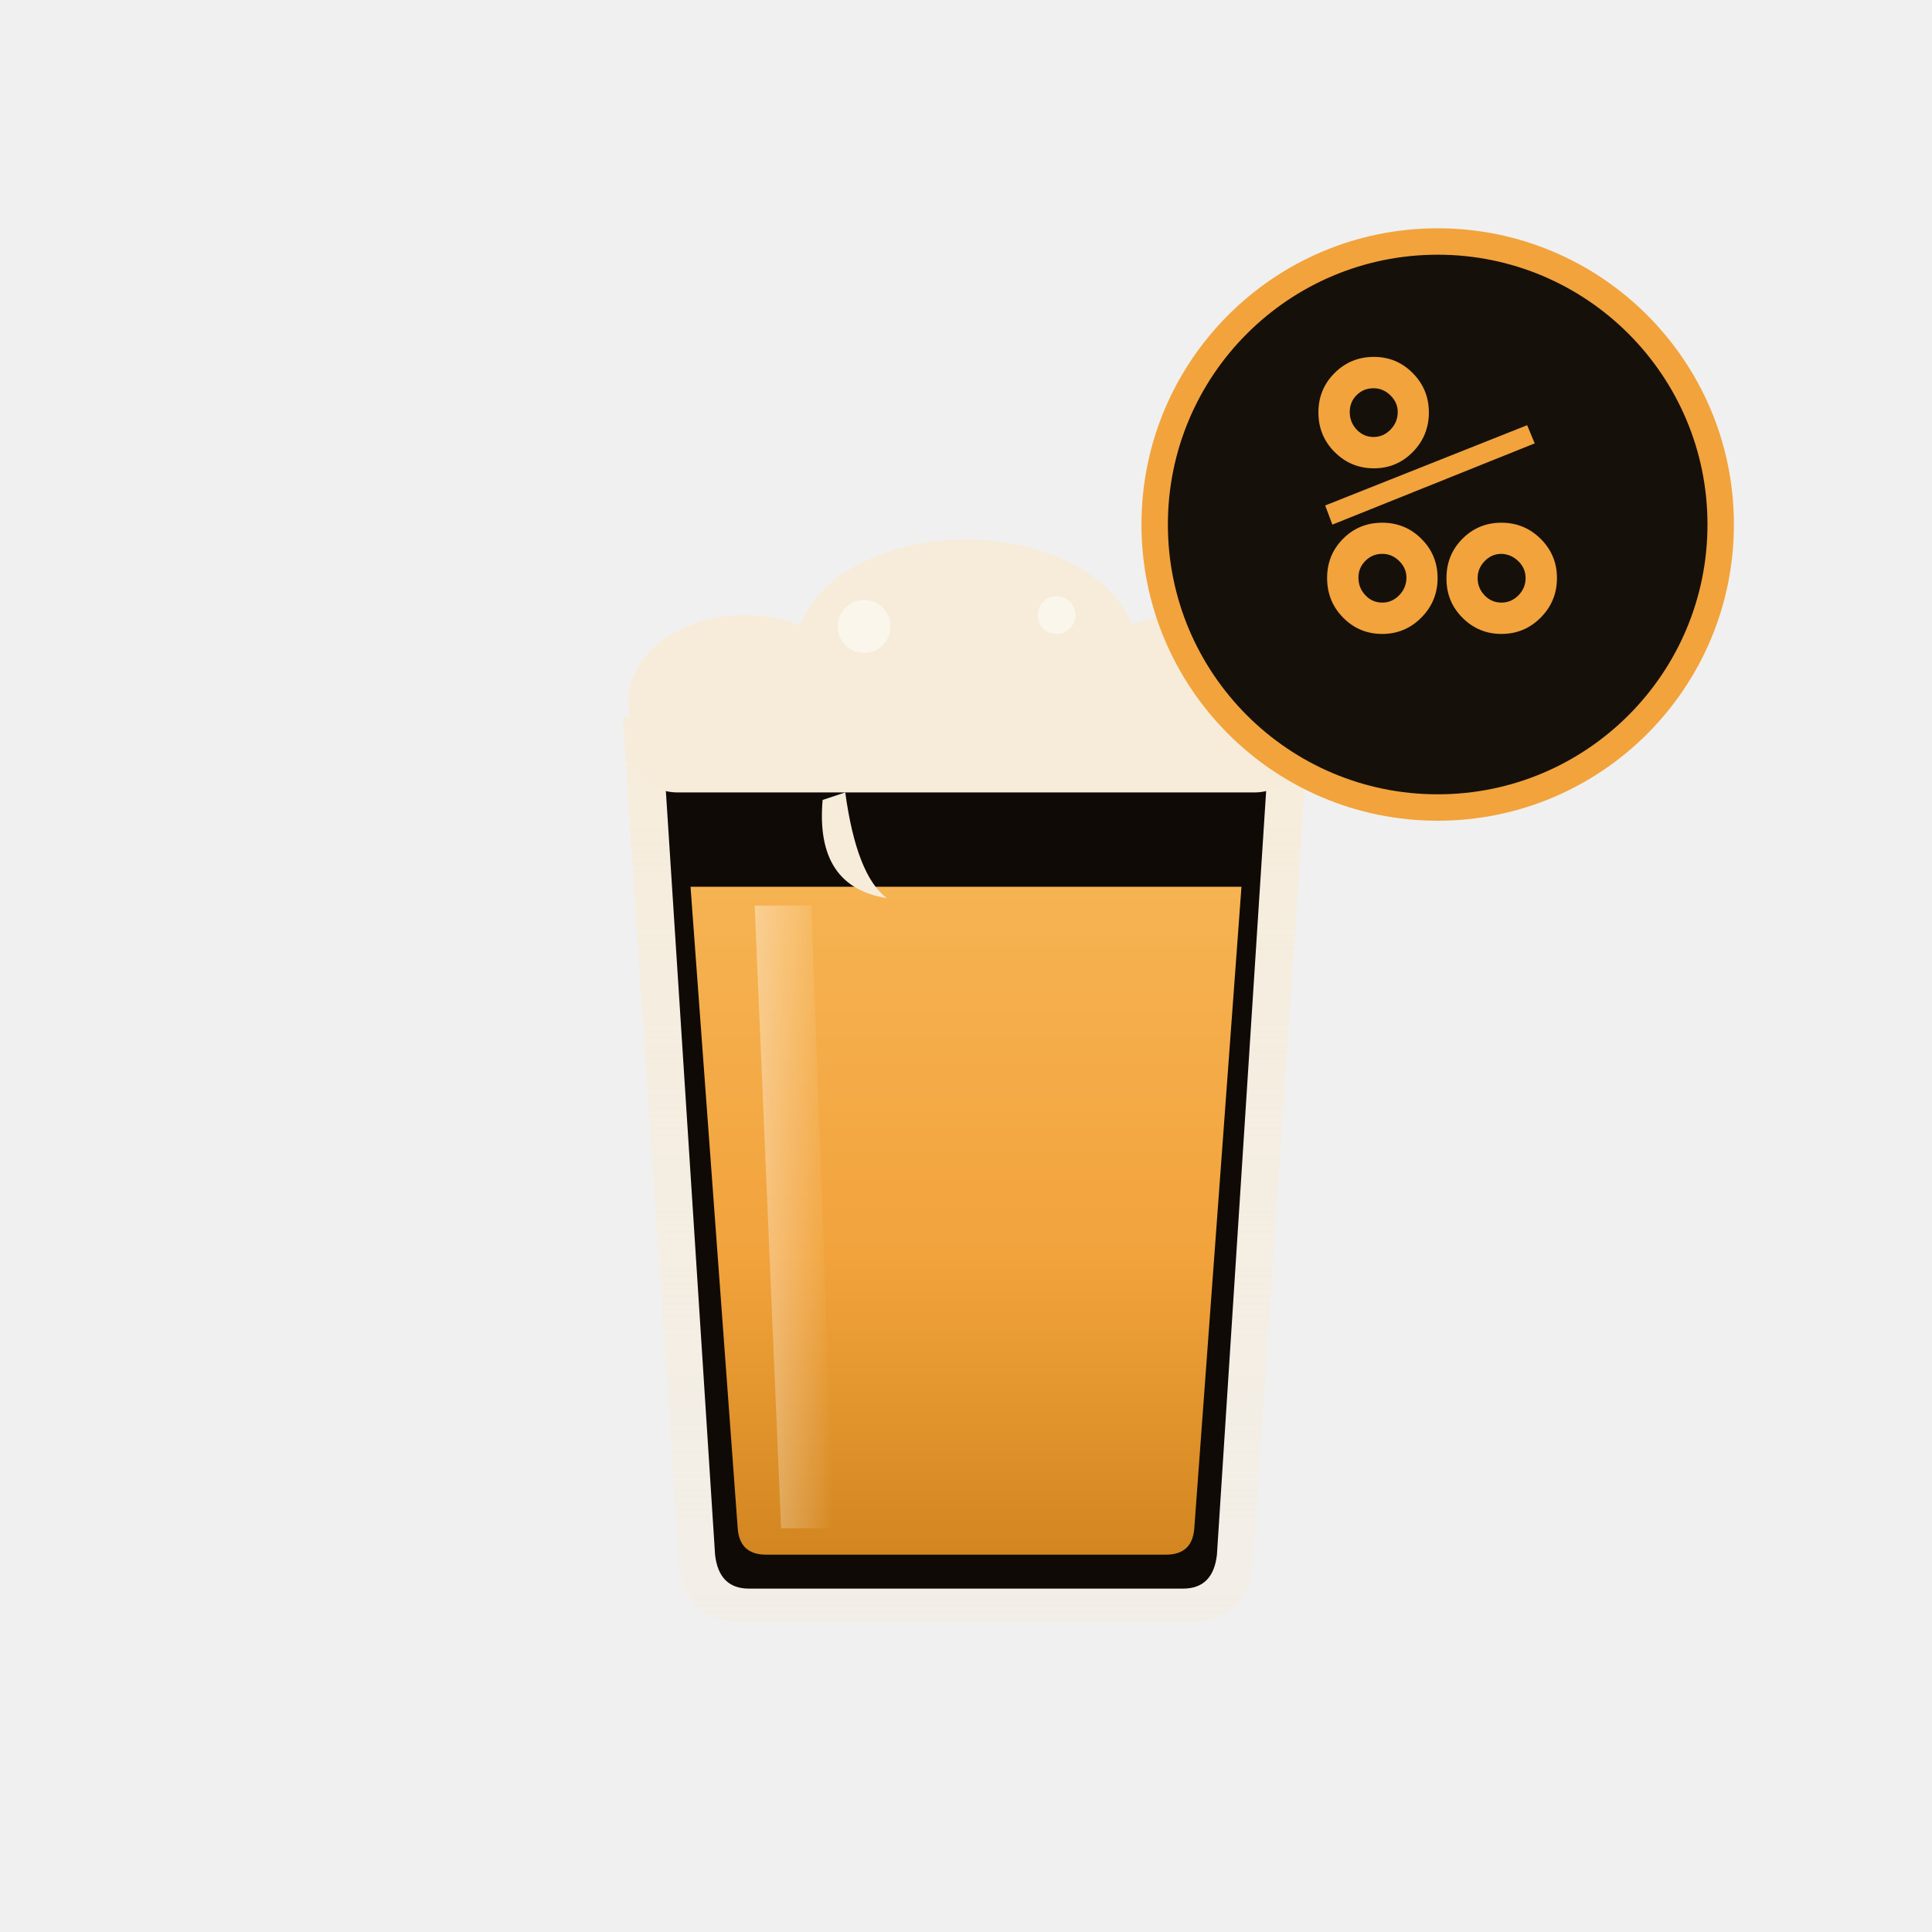
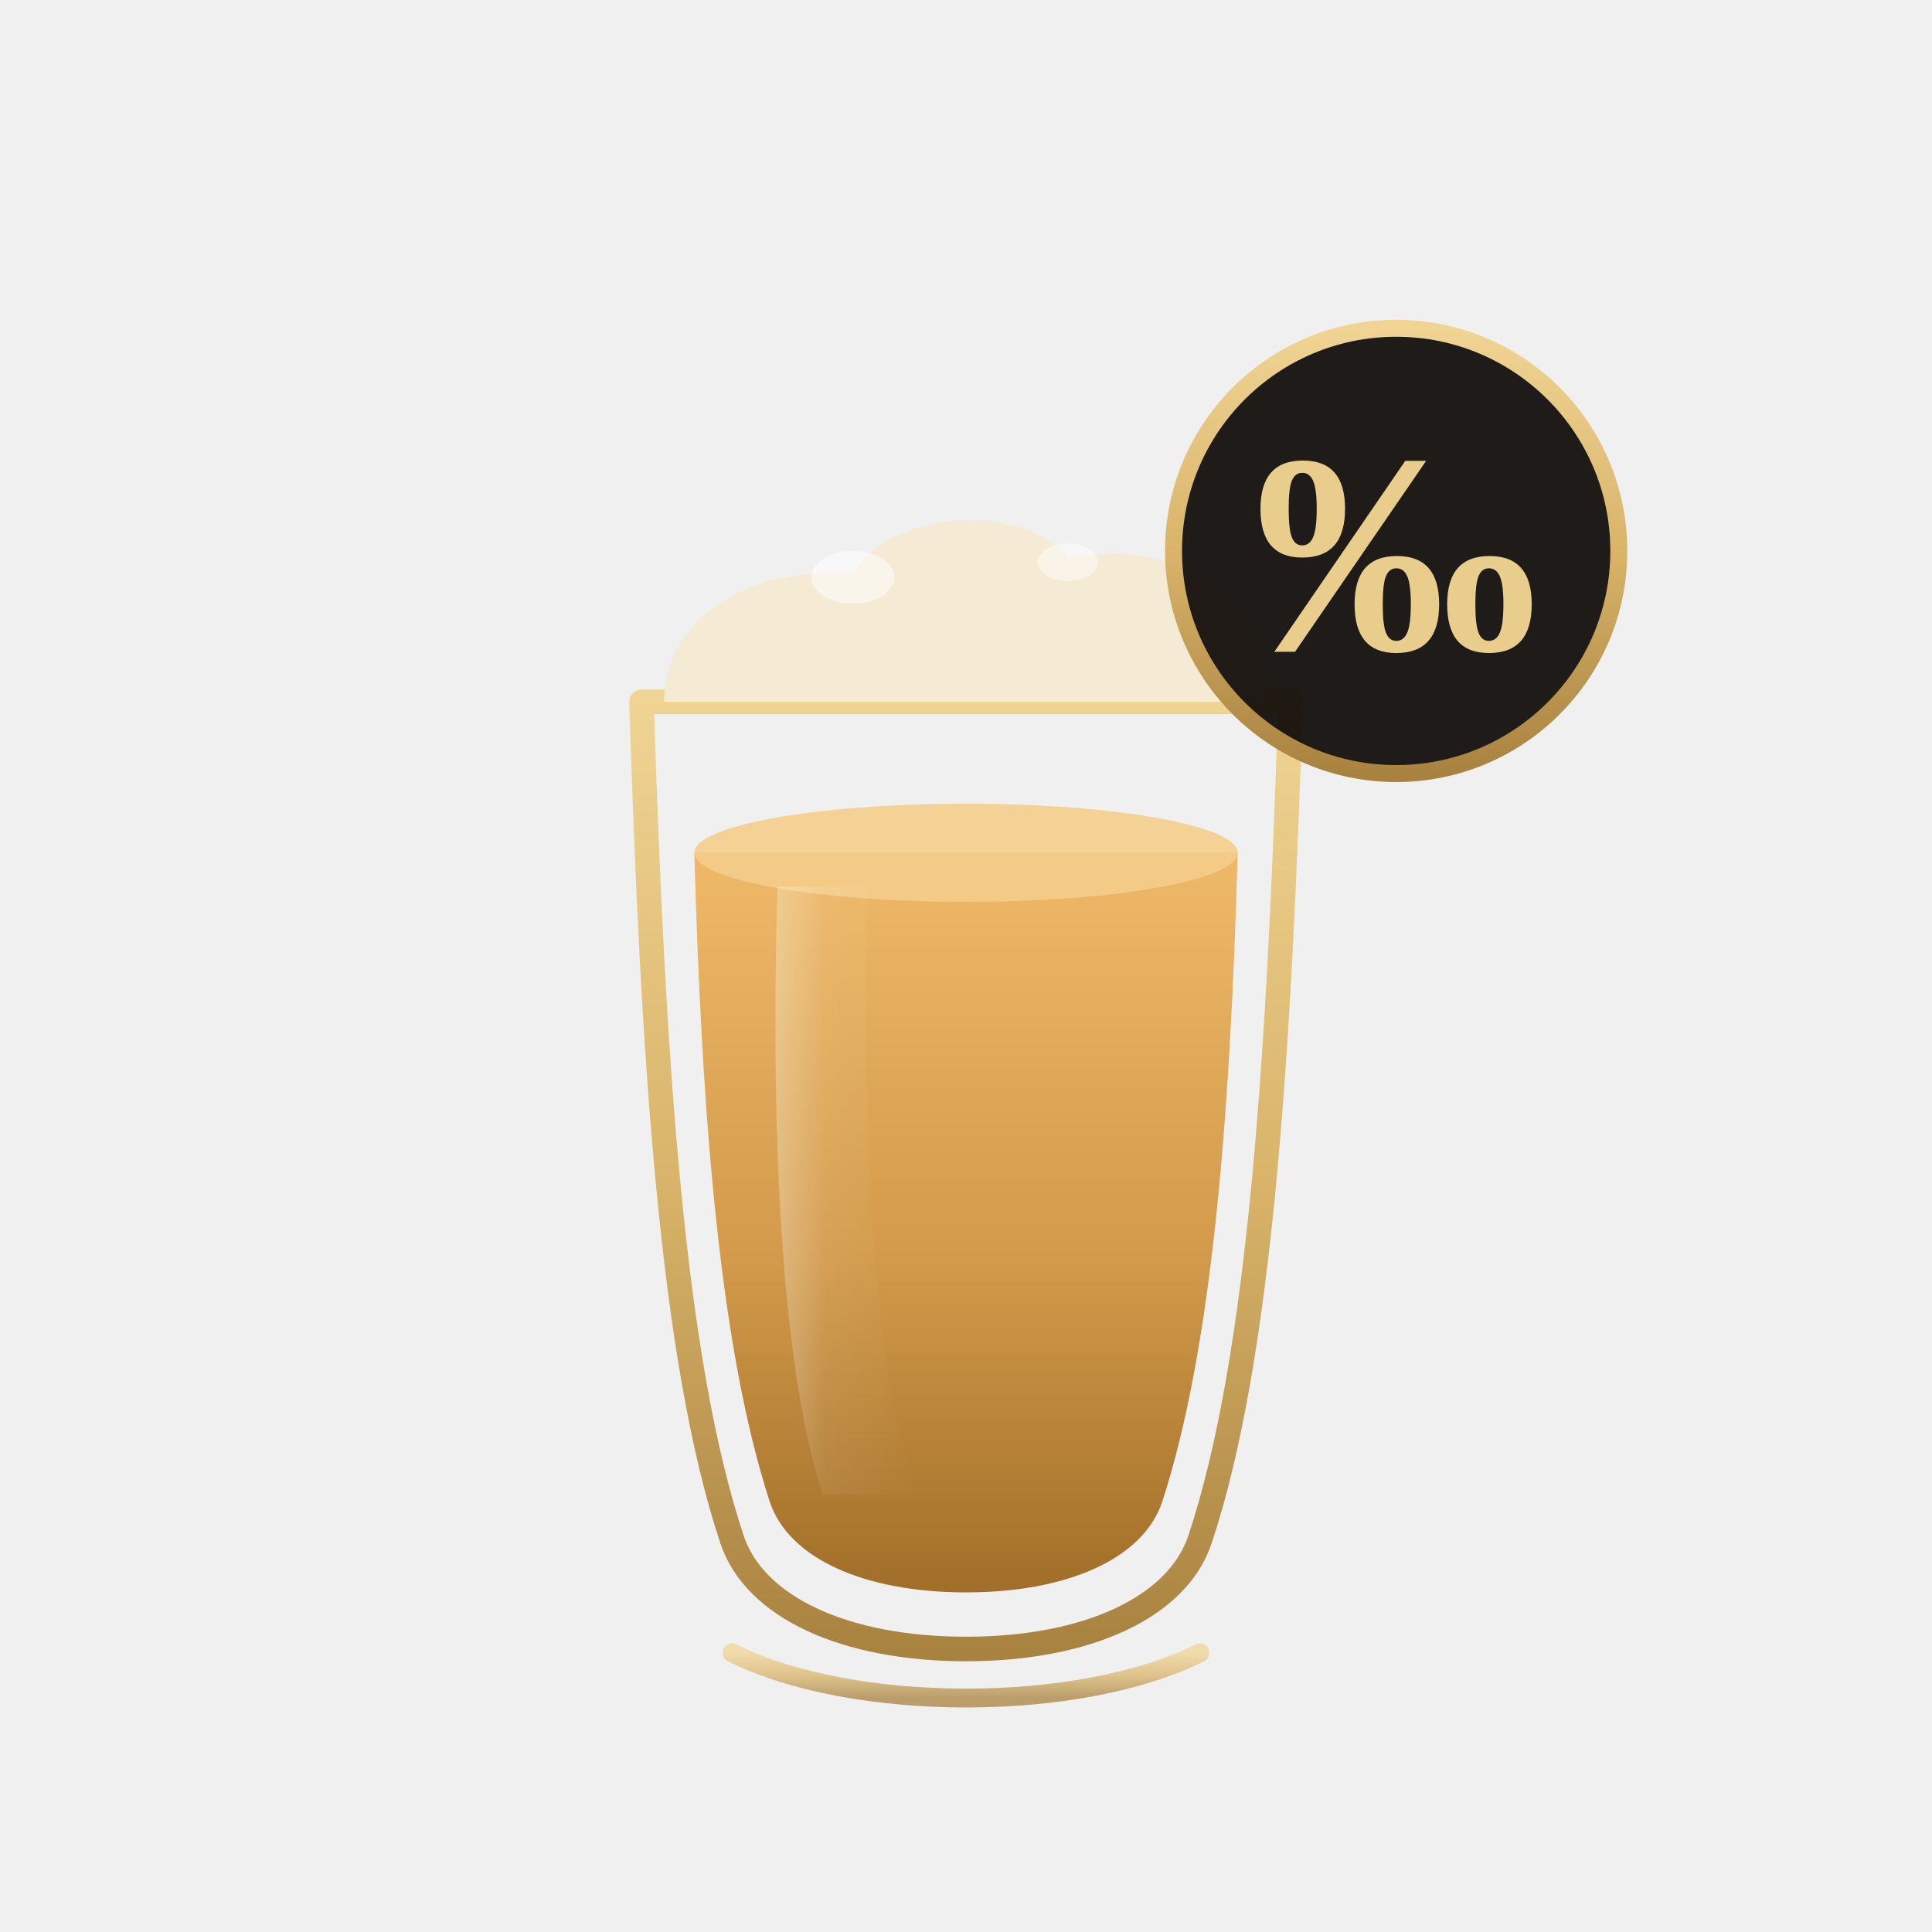
<svg xmlns="http://www.w3.org/2000/svg" viewBox="0 0 1024 1024">
  <defs>
-     <radialGradient id="bg" cx="50%" cy="38%" r="75%">
-       <stop offset="0" stop-color="#2e2013" />
-       <stop offset="1" stop-color="#16100b" />
+     <radialGradient id="bg" cx="0.5" cy="0.42" r="0.75">
+       <stop offset="0" stop-color="#231b12" />
+       <stop offset="0.7" stop-color="#120d08" />
+       <stop offset="1" stop-color="#0a0705" />
    </radialGradient>
+     <linearGradient id="gold" x1="0" y1="0" x2="0" y2="1">
+       <stop offset="0" stop-color="#f0d494" />
+       <stop offset="0.5" stop-color="#d9b46a" />
+       <stop offset="1" stop-color="#a8823f" />
+     </linearGradient>
    <linearGradient id="bier" x1="0" y1="0" x2="0" y2="1">
-       <stop offset="0" stop-color="#f6b352" />
-       <stop offset=".55" stop-color="#f2a33c" />
-       <stop offset="1" stop-color="#d3861f" />
+       <stop offset="0" stop-color="#eeb968" />
+       <stop offset="0.55" stop-color="#d29a4a" />
+       <stop offset="1" stop-color="#a06e28" />
    </linearGradient>
    <linearGradient id="glanz" x1="0" y1="0" x2="1" y2="0">
-       <stop offset="0" stop-color="#ffffff" stop-opacity=".38" />
+       <stop offset="0" stop-color="#ffffff" stop-opacity="0.30" />
+       <stop offset="0.35" stop-color="#ffffff" stop-opacity="0.06" />
      <stop offset="1" stop-color="#ffffff" stop-opacity="0" />
    </linearGradient>
-     <linearGradient id="rand" x1="0" y1="0" x2="0" y2="1">
-       <stop offset="0" stop-color="#f7ecd9" stop-opacity=".9" />
-       <stop offset="1" stop-color="#f7ecd9" stop-opacity=".35" />
-     </linearGradient>
  </defs>
-   <path d="M330 380 L360 830 Q363 860 395 860 L629 860 Q661 860 664 830 L694 380 Z" fill="url(#rand)" />
-   <path d="M352 405 L379 824 Q381 842 397 842 L627 842 Q643 842 645 824 L672 405 Z" fill="#0f0a06" />
-   <path d="M366 470 L391 810 Q392 824 406 824 L618 824 Q632 824 633 810 L658 470 Z" fill="url(#bier)" />
-   <path d="M400 480 L414 810 L442 810 L430 480 Z" fill="url(#glanz)" />
-   <g fill="#f7ecd9">
-     <ellipse cx="395" cy="372" rx="62" ry="46" />
-     <ellipse cx="512" cy="344" rx="90" ry="58" />
-     <ellipse cx="628" cy="372" rx="62" ry="46" />
-     <rect x="333" y="368" width="358" height="52" rx="26" />
-     <path d="M448 420 q6 44 22 56 q-38 -6 -34 -52 Z" />
+   <g>
+     <path d="M368 452 L656 452 C652 596 642 716 616 796 C606 826 566 844 512 844 C458 844 418 826 408 796 C382 716 372 596 368 452 Z" fill="url(#bier)" />
+     <ellipse cx="512" cy="452" rx="144" ry="26" fill="#f4cd8b" opacity="0.9" />
+     <path d="M412 470 C408 620 416 730 436 792 L486 792 C464 726 456 616 460 470 Z" fill="url(#glanz)" />
+     <path d="M340 372 L684 372 C678 560 668 720 636 816 C624 852 576 874 512 874 C448 874 400 852 388 816 C356 720 346 560 340 372 Z" fill="none" stroke="url(#gold)" stroke-width="13" stroke-linejoin="round" />
+     <path d="M388 876 C420 892 466 900 512 900 C558 900 604 892 636 876" fill="none" stroke="url(#gold)" stroke-width="10" stroke-linecap="round" opacity="0.75" />
+     <path d="M352 372 C352 328 396 300 452 304 C470 272 540 264 566 296 C622 284 672 316 672 366 C672 370 671 372 670 372 Z" fill="#f5ead4" />
+     <ellipse cx="452" cy="306" rx="22" ry="14" fill="#ffffff" opacity="0.5" />
+     <ellipse cx="566" cy="298" rx="16" ry="10" fill="#ffffff" opacity="0.45" />
+     <circle cx="740" cy="292" r="118" fill="#0d0906" fill-opacity="0.92" stroke="url(#gold)" stroke-width="9" />
+     <text x="740" y="344" text-anchor="middle" font-family="Georgia, 'Times New Roman', serif" font-weight="700" font-size="150" fill="#e9cd8d">‰</text>
  </g>
-   <g fill="#ffffff" opacity=".5">
-     <circle cx="458" cy="332" r="14" />
-     <circle cx="560" cy="326" r="10" />
-   </g>
-   <circle cx="762" cy="278" r="150" fill="#16100b" stroke="#f2a33c" stroke-width="14" />
-   <text x="762" y="336" text-anchor="middle" font-family="Menlo, monospace" font-weight="700" font-size="210" fill="#f2a33c">‰</text>
</svg>
